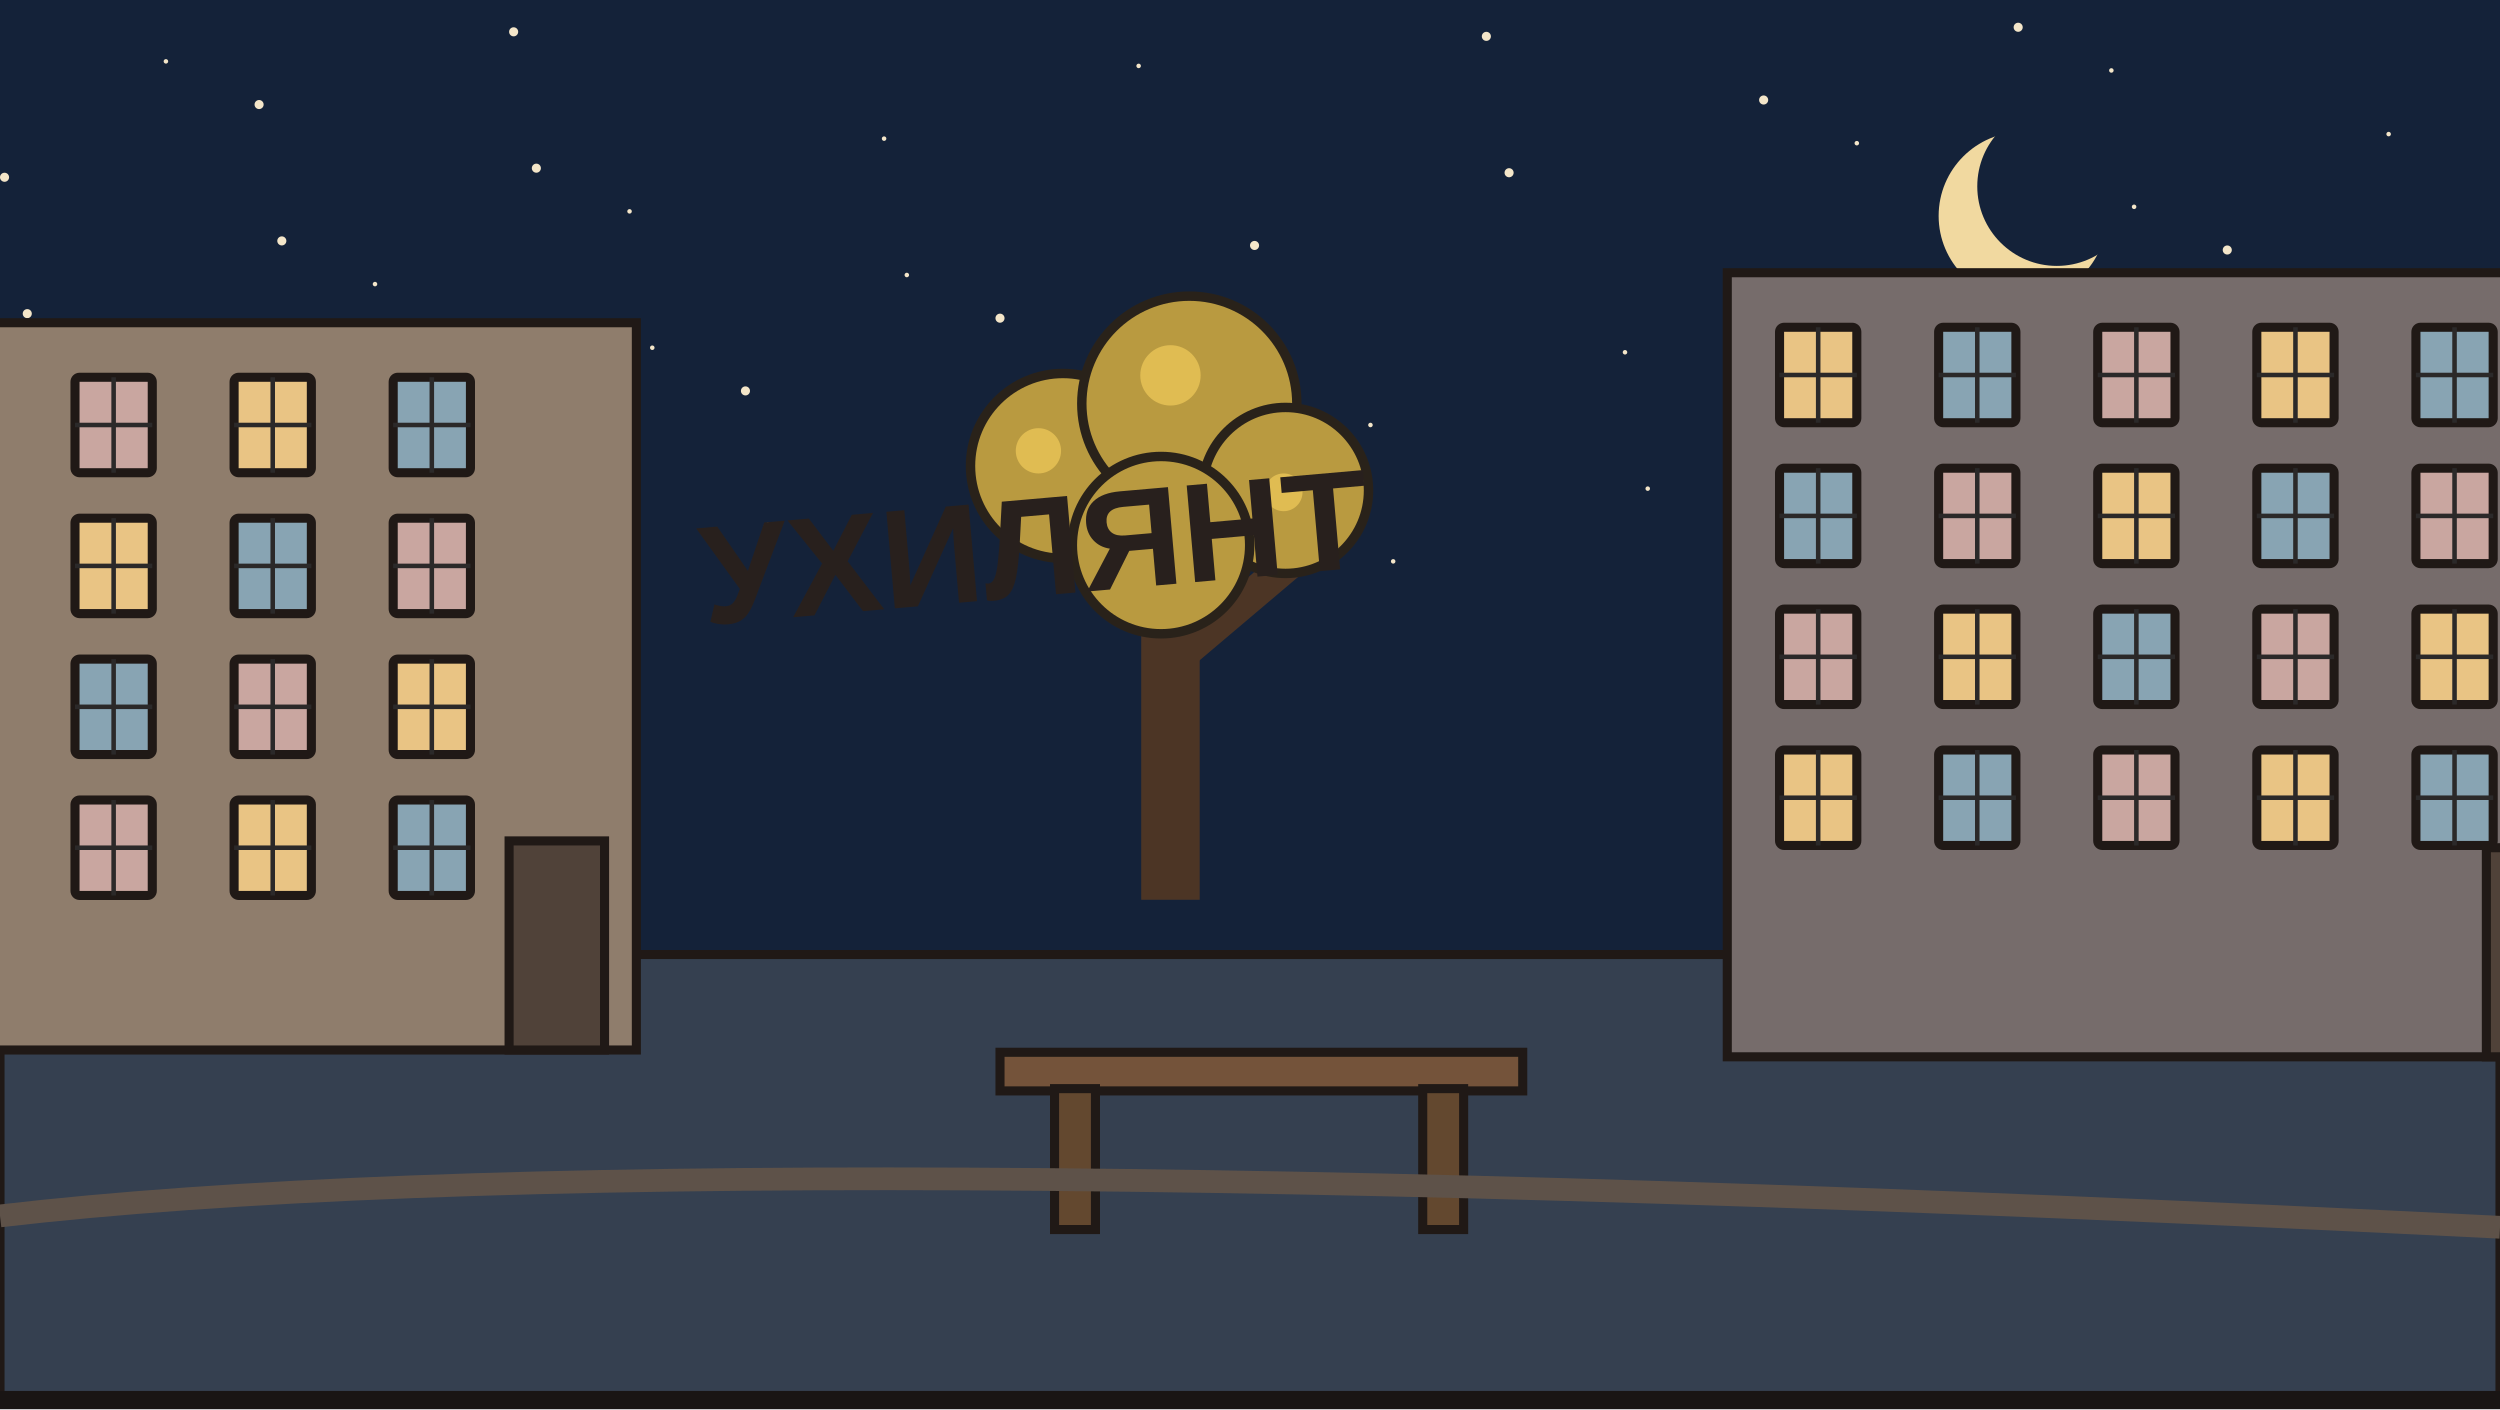
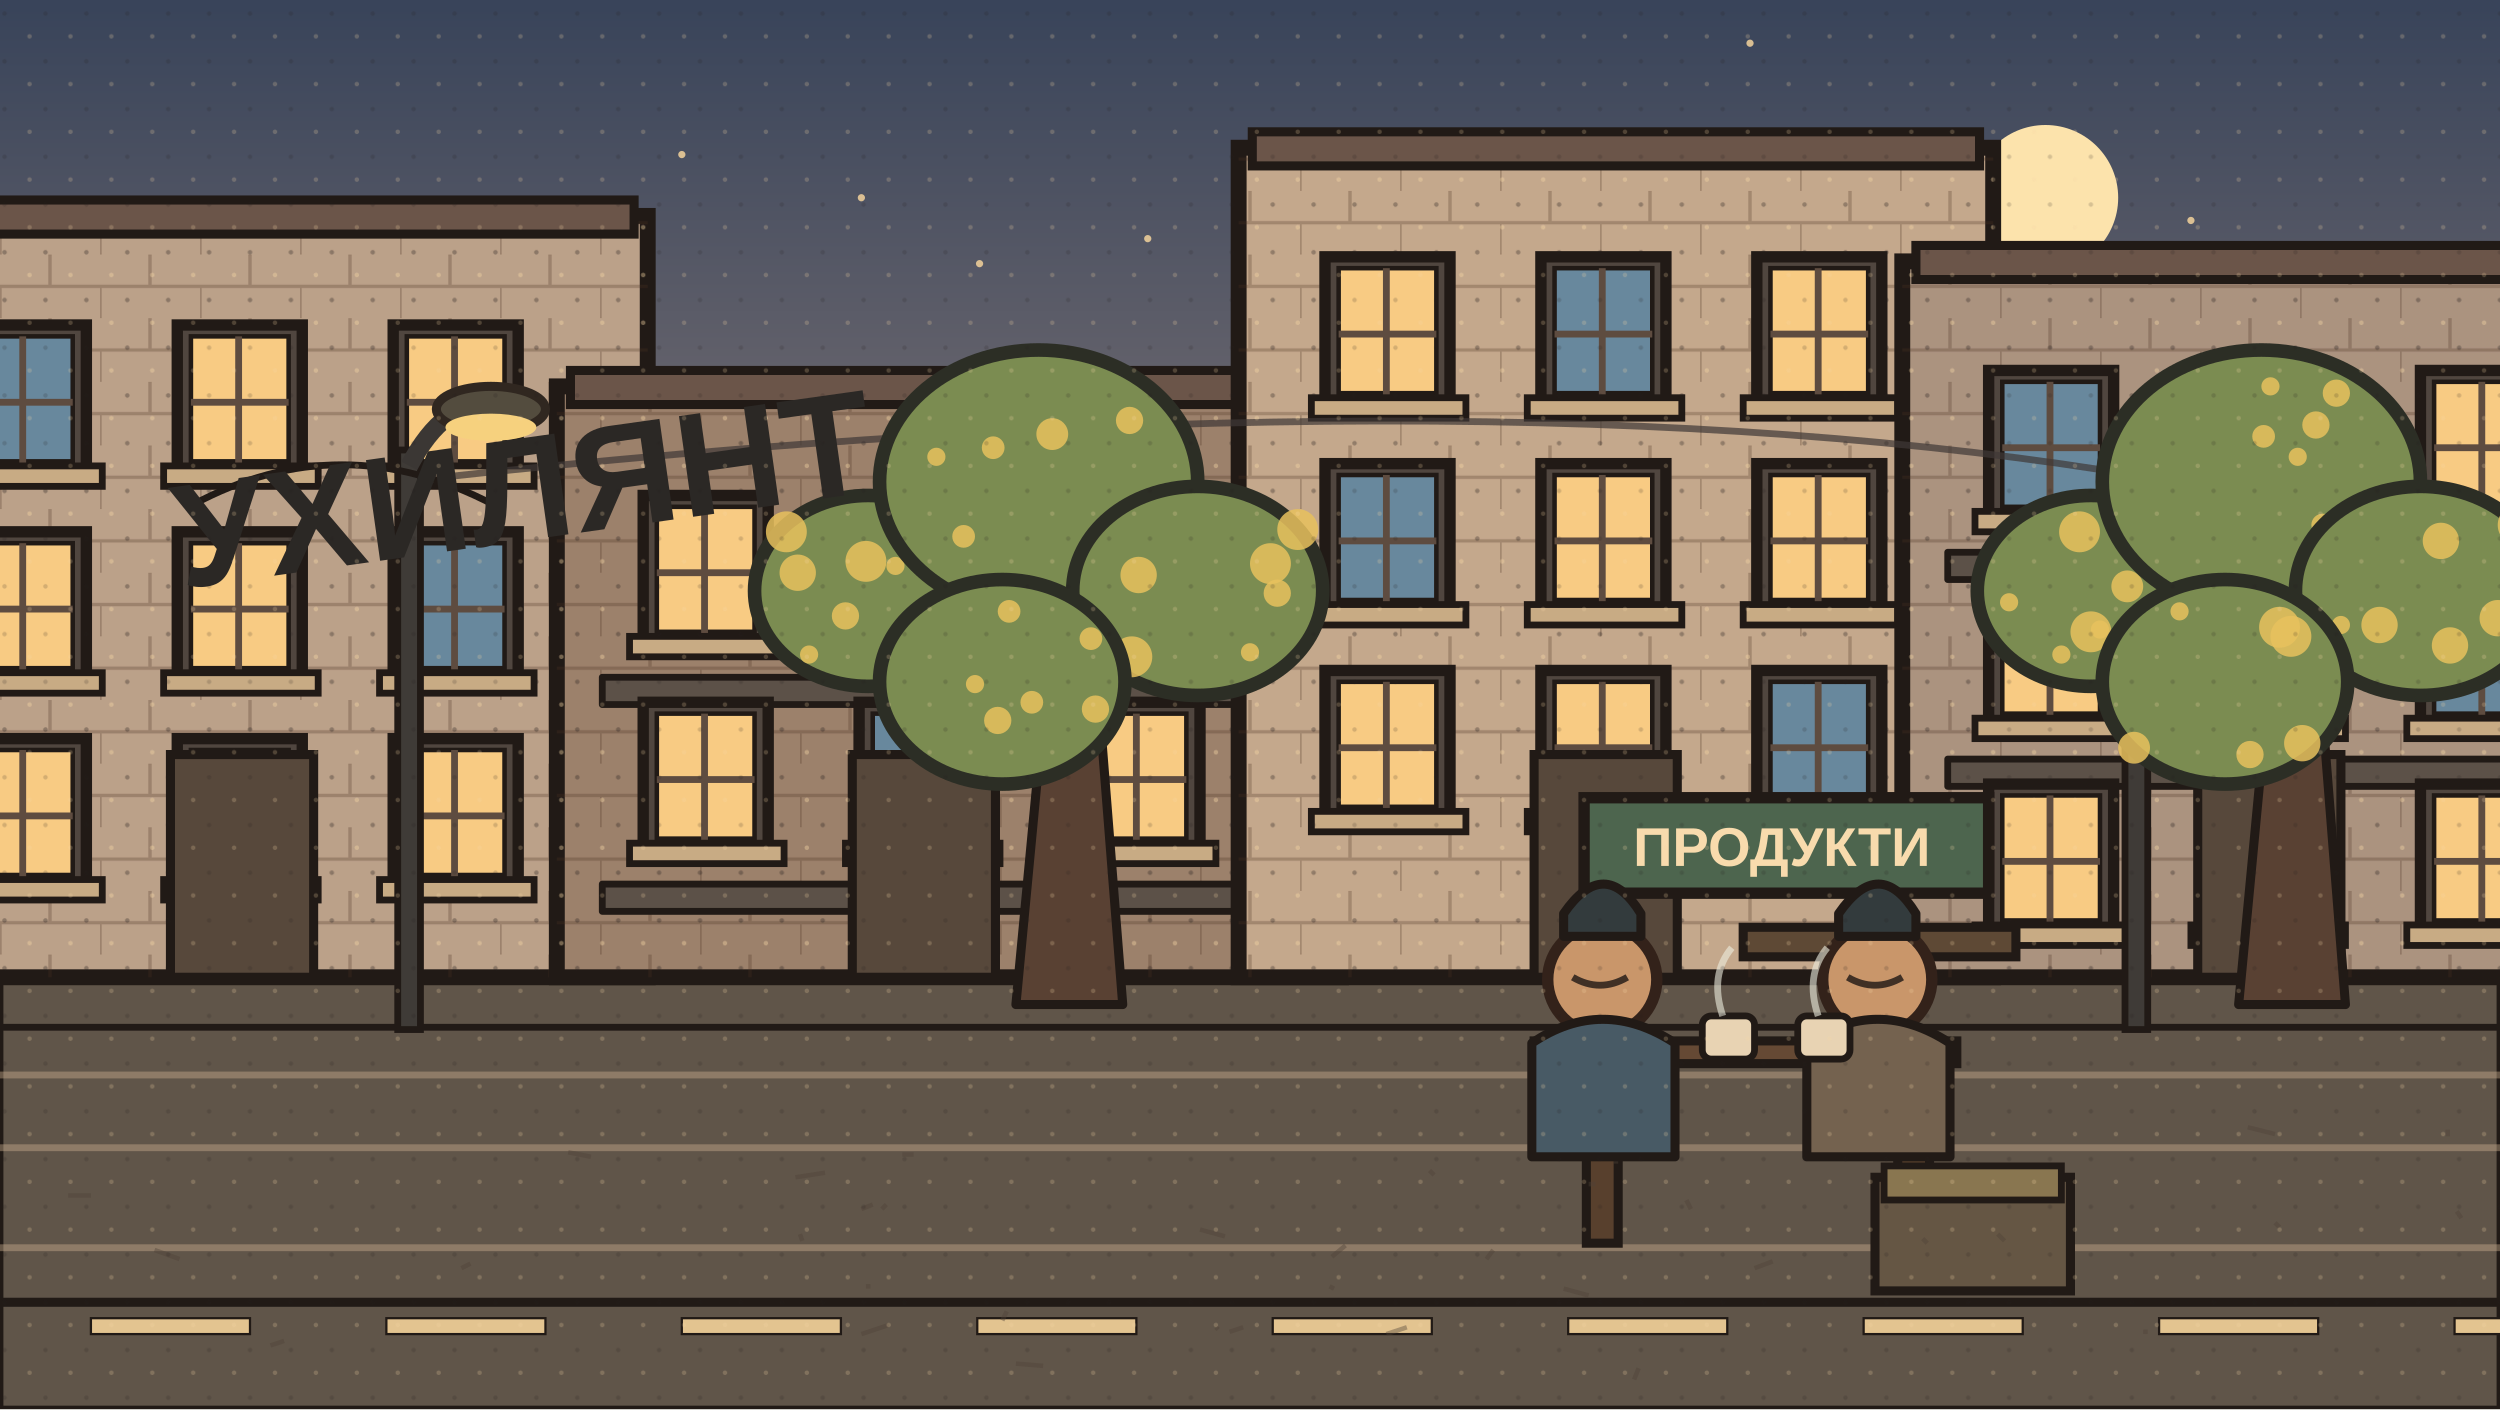
<svg xmlns="http://www.w3.org/2000/svg" viewBox="0 0 1100 620" preserveAspectRatio="xMidYMid slice">
-   <rect width="1100" height="620" fill="#142239" />
-   <circle cx="890" cy="95" r="37" fill="#f1d9a0" />
-   <circle cx="905" cy="82" r="35" fill="#142239" />
-   <circle cx="73" cy="27" r="1" fill="#f4e6c9" />
-   <circle cx="236" cy="74" r="2" fill="#f4e6c9" />
-   <circle cx="399" cy="121" r="1" fill="#f4e6c9" />
-   <circle cx="562" cy="168" r="2" fill="#f4e6c9" />
-   <circle cx="725" cy="215" r="1" fill="#f4e6c9" />
-   <circle cx="888" cy="12" r="2" fill="#f4e6c9" />
-   <circle cx="1051" cy="59" r="1" fill="#f4e6c9" />
-   <circle cx="124" cy="106" r="2" fill="#f4e6c9" />
-   <circle cx="287" cy="153" r="1" fill="#f4e6c9" />
-   <circle cx="450" cy="200" r="2" fill="#f4e6c9" />
-   <circle cx="613" cy="247" r="1" fill="#f4e6c9" />
-   <circle cx="776" cy="44" r="2" fill="#f4e6c9" />
-   <circle cx="939" cy="91" r="1" fill="#f4e6c9" />
-   <circle cx="12" cy="138" r="2" fill="#f4e6c9" />
-   <circle cx="175" cy="185" r="1" fill="#f4e6c9" />
-   <circle cx="338" cy="232" r="2" fill="#f4e6c9" />
-   <circle cx="501" cy="29" r="1" fill="#f4e6c9" />
-   <circle cx="664" cy="76" r="2" fill="#f4e6c9" />
-   <circle cx="827" cy="123" r="1" fill="#f4e6c9" />
-   <circle cx="990" cy="170" r="2" fill="#f4e6c9" />
-   <circle cx="63" cy="217" r="1" fill="#f4e6c9" />
-   <circle cx="226" cy="14" r="2" fill="#f4e6c9" />
-   <circle cx="389" cy="61" r="1" fill="#f4e6c9" />
-   <circle cx="552" cy="108" r="2" fill="#f4e6c9" />
-   <circle cx="715" cy="155" r="1" fill="#f4e6c9" />
-   <circle cx="878" cy="202" r="2" fill="#f4e6c9" />
-   <circle cx="1041" cy="249" r="1" fill="#f4e6c9" />
-   <circle cx="114" cy="46" r="2" fill="#f4e6c9" />
-   <circle cx="277" cy="93" r="1" fill="#f4e6c9" />
-   <circle cx="440" cy="140" r="2" fill="#f4e6c9" />
-   <circle cx="603" cy="187" r="1" fill="#f4e6c9" />
-   <circle cx="766" cy="234" r="2" fill="#f4e6c9" />
-   <circle cx="929" cy="31" r="1" fill="#f4e6c9" />
-   <circle cx="2" cy="78" r="2" fill="#f4e6c9" />
-   <circle cx="165" cy="125" r="1" fill="#f4e6c9" />
-   <circle cx="328" cy="172" r="2" fill="#f4e6c9" />
-   <circle cx="491" cy="219" r="1" fill="#f4e6c9" />
-   <circle cx="654" cy="16" r="2" fill="#f4e6c9" />
-   <circle cx="817" cy="63" r="1" fill="#f4e6c9" />
-   <circle cx="980" cy="110" r="2" fill="#f4e6c9" />
-   <circle cx="53" cy="157" r="1" fill="#f4e6c9" />
-   <circle cx="216" cy="204" r="2" fill="#f4e6c9" />
-   <rect x="0" y="420" width="1100" height="200" fill="#354050" stroke="#201916" stroke-width="4" />
-   <rect x="-60" y="142" width="340" height="320" fill="#8f7d6c" stroke="#201916" stroke-width="4" />
-   <rect x="-37" y="166" width="34" height="42" fill="#88a4b3" stroke="#201916" stroke-width="4" rx="2" />
-   <path d="M-20 166v42 M-37 187h34" stroke="#2b2929" stroke-width="2" />
-   <rect x="33" y="166" width="34" height="42" fill="#c9a6a0" stroke="#201916" stroke-width="4" rx="2" />
-   <path d="M50 166v42 M33 187h34" stroke="#2b2929" stroke-width="2" />
-   <rect x="103" y="166" width="34" height="42" fill="#e9c484" stroke="#201916" stroke-width="4" rx="2" />
-   <path d="M120 166v42 M103 187h34" stroke="#2b2929" stroke-width="2" />
-   <rect x="173" y="166" width="34" height="42" fill="#88a4b3" stroke="#201916" stroke-width="4" rx="2" />
-   <path d="M190 166v42 M173 187h34" stroke="#2b2929" stroke-width="2" />
-   <rect x="-37" y="228" width="34" height="42" fill="#c9a6a0" stroke="#201916" stroke-width="4" rx="2" />
-   <path d="M-20 228v42 M-37 249h34" stroke="#2b2929" stroke-width="2" />
-   <rect x="33" y="228" width="34" height="42" fill="#e9c484" stroke="#201916" stroke-width="4" rx="2" />
-   <path d="M50 228v42 M33 249h34" stroke="#2b2929" stroke-width="2" />
-   <rect x="103" y="228" width="34" height="42" fill="#88a4b3" stroke="#201916" stroke-width="4" rx="2" />
-   <path d="M120 228v42 M103 249h34" stroke="#2b2929" stroke-width="2" />
-   <rect x="173" y="228" width="34" height="42" fill="#c9a6a0" stroke="#201916" stroke-width="4" rx="2" />
-   <path d="M190 228v42 M173 249h34" stroke="#2b2929" stroke-width="2" />
-   <rect x="-37" y="290" width="34" height="42" fill="#e9c484" stroke="#201916" stroke-width="4" rx="2" />
-   <path d="M-20 290v42 M-37 311h34" stroke="#2b2929" stroke-width="2" />
-   <rect x="33" y="290" width="34" height="42" fill="#88a4b3" stroke="#201916" stroke-width="4" rx="2" />
-   <path d="M50 290v42 M33 311h34" stroke="#2b2929" stroke-width="2" />
-   <rect x="103" y="290" width="34" height="42" fill="#c9a6a0" stroke="#201916" stroke-width="4" rx="2" />
-   <path d="M120 290v42 M103 311h34" stroke="#2b2929" stroke-width="2" />
-   <rect x="173" y="290" width="34" height="42" fill="#e9c484" stroke="#201916" stroke-width="4" rx="2" />
-   <path d="M190 290v42 M173 311h34" stroke="#2b2929" stroke-width="2" />
-   <rect x="-37" y="352" width="34" height="42" fill="#88a4b3" stroke="#201916" stroke-width="4" rx="2" />
-   <path d="M-20 352v42 M-37 373h34" stroke="#2b2929" stroke-width="2" />
-   <rect x="33" y="352" width="34" height="42" fill="#c9a6a0" stroke="#201916" stroke-width="4" rx="2" />
-   <path d="M50 352v42 M33 373h34" stroke="#2b2929" stroke-width="2" />
-   <rect x="103" y="352" width="34" height="42" fill="#e9c484" stroke="#201916" stroke-width="4" rx="2" />
-   <path d="M120 352v42 M103 373h34" stroke="#2b2929" stroke-width="2" />
-   <rect x="173" y="352" width="34" height="42" fill="#88a4b3" stroke="#201916" stroke-width="4" rx="2" />
-   <path d="M190 352v42 M173 373h34" stroke="#2b2929" stroke-width="2" />
-   <rect x="224" y="370" width="42" height="92" fill="#504239" stroke="#201916" stroke-width="4" />
-   <rect x="760" y="120" width="390" height="345" fill="#766c6b" stroke="#201916" stroke-width="4" />
-   <rect x="783" y="144" width="34" height="42" fill="#e9c484" stroke="#201916" stroke-width="4" rx="2" />
-   <path d="M800 144v42 M783 165h34" stroke="#2b2929" stroke-width="2" />
-   <rect x="853" y="144" width="34" height="42" fill="#88a4b3" stroke="#201916" stroke-width="4" rx="2" />
-   <path d="M870 144v42 M853 165h34" stroke="#2b2929" stroke-width="2" />
-   <rect x="923" y="144" width="34" height="42" fill="#c9a6a0" stroke="#201916" stroke-width="4" rx="2" />
-   <path d="M940 144v42 M923 165h34" stroke="#2b2929" stroke-width="2" />
-   <rect x="993" y="144" width="34" height="42" fill="#e9c484" stroke="#201916" stroke-width="4" rx="2" />
-   <path d="M1010 144v42 M993 165h34" stroke="#2b2929" stroke-width="2" />
-   <rect x="1063" y="144" width="34" height="42" fill="#88a4b3" stroke="#201916" stroke-width="4" rx="2" />
-   <path d="M1080 144v42 M1063 165h34" stroke="#2b2929" stroke-width="2" />
-   <rect x="783" y="206" width="34" height="42" fill="#88a4b3" stroke="#201916" stroke-width="4" rx="2" />
-   <path d="M800 206v42 M783 227h34" stroke="#2b2929" stroke-width="2" />
-   <rect x="853" y="206" width="34" height="42" fill="#c9a6a0" stroke="#201916" stroke-width="4" rx="2" />
-   <path d="M870 206v42 M853 227h34" stroke="#2b2929" stroke-width="2" />
-   <rect x="923" y="206" width="34" height="42" fill="#e9c484" stroke="#201916" stroke-width="4" rx="2" />
-   <path d="M940 206v42 M923 227h34" stroke="#2b2929" stroke-width="2" />
-   <rect x="993" y="206" width="34" height="42" fill="#88a4b3" stroke="#201916" stroke-width="4" rx="2" />
-   <path d="M1010 206v42 M993 227h34" stroke="#2b2929" stroke-width="2" />
-   <rect x="1063" y="206" width="34" height="42" fill="#c9a6a0" stroke="#201916" stroke-width="4" rx="2" />
-   <path d="M1080 206v42 M1063 227h34" stroke="#2b2929" stroke-width="2" />
-   <rect x="783" y="268" width="34" height="42" fill="#c9a6a0" stroke="#201916" stroke-width="4" rx="2" />
-   <path d="M800 268v42 M783 289h34" stroke="#2b2929" stroke-width="2" />
-   <rect x="853" y="268" width="34" height="42" fill="#e9c484" stroke="#201916" stroke-width="4" rx="2" />
-   <path d="M870 268v42 M853 289h34" stroke="#2b2929" stroke-width="2" />
-   <rect x="923" y="268" width="34" height="42" fill="#88a4b3" stroke="#201916" stroke-width="4" rx="2" />
-   <path d="M940 268v42 M923 289h34" stroke="#2b2929" stroke-width="2" />
-   <rect x="993" y="268" width="34" height="42" fill="#c9a6a0" stroke="#201916" stroke-width="4" rx="2" />
-   <path d="M1010 268v42 M993 289h34" stroke="#2b2929" stroke-width="2" />
-   <rect x="1063" y="268" width="34" height="42" fill="#e9c484" stroke="#201916" stroke-width="4" rx="2" />
-   <path d="M1080 268v42 M1063 289h34" stroke="#2b2929" stroke-width="2" />
-   <rect x="783" y="330" width="34" height="42" fill="#e9c484" stroke="#201916" stroke-width="4" rx="2" />
-   <path d="M800 330v42 M783 351h34" stroke="#2b2929" stroke-width="2" />
-   <rect x="853" y="330" width="34" height="42" fill="#88a4b3" stroke="#201916" stroke-width="4" rx="2" />
-   <path d="M870 330v42 M853 351h34" stroke="#2b2929" stroke-width="2" />
-   <rect x="923" y="330" width="34" height="42" fill="#c9a6a0" stroke="#201916" stroke-width="4" rx="2" />
-   <path d="M940 330v42 M923 351h34" stroke="#2b2929" stroke-width="2" />
-   <rect x="993" y="330" width="34" height="42" fill="#e9c484" stroke="#201916" stroke-width="4" rx="2" />
-   <path d="M1010 330v42 M993 351h34" stroke="#2b2929" stroke-width="2" />
-   <rect x="1063" y="330" width="34" height="42" fill="#88a4b3" stroke="#201916" stroke-width="4" rx="2" />
-   <path d="M1080 330v42 M1063 351h34" stroke="#2b2929" stroke-width="2" />
-   <rect x="1094" y="373" width="42" height="92" fill="#504239" stroke="#201916" stroke-width="4" />
-   <g transform="translate(515 205) scale(0.83)">
-     <path d="M0 0v230" stroke="#4c3525" stroke-width="31" />
-     <path d="M0 80l-60 -40 M0 105l65 -55" stroke="#4c3525" stroke-width="17" />
-     <g fill="#b99a40" stroke="#29221a" stroke-width="5">
-       <circle cx="-57" cy="0" r="49" />
-       <circle cx="10" cy="-33" r="57" />
-       <circle cx="61" cy="13" r="44" />
-       <circle cx="-5" cy="42" r="47" />
-     </g>
-     <g fill="#e0bc52">
-       <circle cx="-70" cy="-8" r="12" />
-       <circle cx="0" cy="-48" r="16" />
-       <circle cx="60" cy="14" r="10" />
-     </g>
-   </g>
-   <rect x="440" y="463" width="230" height="17" fill="#74533a" stroke="#201916" stroke-width="4" />
-   <rect x="464" y="479" width="18" height="62" fill="#63482f" stroke="#201916" stroke-width="4" />
-   <rect x="626" y="479" width="18" height="62" fill="#63482f" stroke="#201916" stroke-width="4" />
-   <path d="M0 535Q300 500 1100 540" stroke="#5e5249" stroke-width="10" fill="none" />
-   <text x="310" y="275" font-family="Arial" font-size="62" font-weight="900" fill="#28201d" transform="rotate(-5 310 275)">УХИЛЯНТ</text>
-   <path d="M0 618H1100" stroke="#191514" stroke-width="12" />
+   <defs>
+     <linearGradient id="sky" x2="0" y2="1">
+       <stop stop-color="#39445a" />
+       <stop offset="1" stop-color="#d3b098" />
+     </linearGradient>
+     <pattern id="brick" width="44" height="28" patternUnits="userSpaceOnUse">
+       <path d="M0 14H44M22 0V14M0 14V28" fill="none" stroke="#4c3022" stroke-width="1.5" stroke-opacity=".27" />
+     </pattern>
+     <pattern id="grain" width="18" height="21" patternUnits="userSpaceOnUse">
+       <circle cx="2" cy="6" r="1" fill="#261e1b" opacity=".17" />
+       <circle cx="13" cy="16" r="1" fill="#f4d6a6" opacity=".22" />
+     </pattern>
+   </defs>
+   <rect x="0" y="0" width="1100" height="620" rx="0" fill="url(#sky)" stroke="#211a16" stroke-width="0" />
+   <circle cx="900" cy="87" r="32" fill="#fce3ac" />
+   <circle cx="754" cy="67" r="1.6" fill="#f3d29b" opacity=".85" />
+   <circle cx="44" cy="171" r="1.6" fill="#f3d29b" opacity=".85" />
+   <circle cx="725" cy="161" r="1.6" fill="#f3d29b" opacity=".85" />
+   <circle cx="375" cy="190" r="1.6" fill="#f3d29b" opacity=".85" />
+   <circle cx="379" cy="87" r="1.6" fill="#f3d29b" opacity=".85" />
+   <circle cx="244" cy="214" r="1.6" fill="#f3d29b" opacity=".85" />
+   <circle cx="759" cy="98" r="1.6" fill="#f3d29b" opacity=".85" />
+   <circle cx="920" cy="209" r="1.6" fill="#f3d29b" opacity=".85" />
+   <circle cx="982" cy="266" r="1.6" fill="#f3d29b" opacity=".85" />
+   <circle cx="505" cy="105" r="1.6" fill="#f3d29b" opacity=".85" />
+   <circle cx="676" cy="140" r="1.6" fill="#f3d29b" opacity=".85" />
+   <circle cx="165" cy="179" r="1.6" fill="#f3d29b" opacity=".85" />
+   <circle cx="278" cy="195" r="1.6" fill="#f3d29b" opacity=".85" />
+   <circle cx="420" cy="212" r="1.6" fill="#f3d29b" opacity=".85" />
+   <circle cx="1073" cy="263" r="1.6" fill="#f3d29b" opacity=".85" />
+   <circle cx="1095" cy="205" r="1.6" fill="#f3d29b" opacity=".85" />
+   <circle cx="631" cy="75" r="1.6" fill="#f3d29b" opacity=".85" />
+   <circle cx="898" cy="195" r="1.6" fill="#f3d29b" opacity=".85" />
+   <circle cx="635" cy="146" r="1.6" fill="#f3d29b" opacity=".85" />
+   <circle cx="300" cy="68" r="1.6" fill="#f3d29b" opacity=".85" />
+   <circle cx="1025" cy="212" r="1.6" fill="#f3d29b" opacity=".85" />
+   <circle cx="770" cy="19" r="1.6" fill="#f3d29b" opacity=".85" />
+   <circle cx="431" cy="116" r="1.6" fill="#f3d29b" opacity=".85" />
+   <circle cx="157" cy="107" r="1.6" fill="#f3d29b" opacity=".85" />
+   <circle cx="695" cy="229" r="1.6" fill="#f3d29b" opacity=".85" />
+   <circle cx="964" cy="97" r="1.6" fill="#f3d29b" opacity=".85" />
+   <path d="M0 426H1100V620H0Z" fill="#605549" stroke="#211a16" stroke-width="3" stroke-linejoin="round" />
+   <rect x="-55" y="95" width="340" height="335" rx="0" fill="#bba189" stroke="#211a16" stroke-width="7" />
+   <rect x="-55" y="95" width="340" height="335" rx="0" fill="url(#brick)" stroke="#211a16" stroke-width="0" />
+   <rect x="-55" y="95" width="340" height="335" rx="0" fill="url(#grain)" stroke="#211a16" stroke-width="0" />
+   <rect x="-49" y="88" width="328" height="15" rx="0" fill="#6b5549" stroke="#211a16" stroke-width="4" />
+   <rect x="-17" y="143" width="55" height="67" rx="0" fill="#50463f" stroke="#211a16" stroke-width="5" />
+   <rect x="-11" y="148" width="43" height="55" rx="0" fill="#68889d" stroke="#211a16" stroke-width="2" />
+   <path d="M10 148v56M-11 177h43" stroke="#5e4c40" stroke-width="3" />
+   <rect x="-23" y="205" width="68" height="9" rx="0" fill="#c8ab84" stroke="#211a16" stroke-width="3" />
+   <rect x="78" y="143" width="55" height="67" rx="0" fill="#50463f" stroke="#211a16" stroke-width="5" />
+   <rect x="84" y="148" width="43" height="55" rx="0" fill="#f8cb83" stroke="#211a16" stroke-width="2" />
+   <path d="M105 148v56M84 177h43" stroke="#5e4c40" stroke-width="3" />
+   <rect x="72" y="205" width="68" height="9" rx="0" fill="#c8ab84" stroke="#211a16" stroke-width="3" />
+   <rect x="173" y="143" width="55" height="67" rx="0" fill="#50463f" stroke="#211a16" stroke-width="5" />
+   <rect x="179" y="148" width="43" height="55" rx="0" fill="#f8cb83" stroke="#211a16" stroke-width="2" />
+   <path d="M200 148v56M179 177h43" stroke="#5e4c40" stroke-width="3" />
+   <rect x="167" y="205" width="68" height="9" rx="0" fill="#c8ab84" stroke="#211a16" stroke-width="3" />
+   <rect x="-17" y="234" width="55" height="67" rx="0" fill="#50463f" stroke="#211a16" stroke-width="5" />
+   <rect x="-11" y="239" width="43" height="55" rx="0" fill="#f8cb83" stroke="#211a16" stroke-width="2" />
+   <path d="M10 239v56M-11 268h43" stroke="#5e4c40" stroke-width="3" />
+   <rect x="-23" y="296" width="68" height="9" rx="0" fill="#c8ab84" stroke="#211a16" stroke-width="3" />
+   <rect x="78" y="234" width="55" height="67" rx="0" fill="#50463f" stroke="#211a16" stroke-width="5" />
+   <rect x="84" y="239" width="43" height="55" rx="0" fill="#f8cb83" stroke="#211a16" stroke-width="2" />
+   <path d="M105 239v56M84 268h43" stroke="#5e4c40" stroke-width="3" />
+   <rect x="72" y="296" width="68" height="9" rx="0" fill="#c8ab84" stroke="#211a16" stroke-width="3" />
+   <rect x="173" y="234" width="55" height="67" rx="0" fill="#50463f" stroke="#211a16" stroke-width="5" />
+   <rect x="179" y="239" width="43" height="55" rx="0" fill="#68889d" stroke="#211a16" stroke-width="2" />
+   <path d="M200 239v56M179 268h43" stroke="#5e4c40" stroke-width="3" />
+   <rect x="167" y="296" width="68" height="9" rx="0" fill="#c8ab84" stroke="#211a16" stroke-width="3" />
+   <rect x="-17" y="325" width="55" height="67" rx="0" fill="#50463f" stroke="#211a16" stroke-width="5" />
+   <rect x="-11" y="330" width="43" height="55" rx="0" fill="#f8cb83" stroke="#211a16" stroke-width="2" />
+   <path d="M10 330v56M-11 359h43" stroke="#5e4c40" stroke-width="3" />
+   <rect x="-23" y="387" width="68" height="9" rx="0" fill="#c8ab84" stroke="#211a16" stroke-width="3" />
+   <rect x="78" y="325" width="55" height="67" rx="0" fill="#50463f" stroke="#211a16" stroke-width="5" />
+   <rect x="84" y="330" width="43" height="55" rx="0" fill="#68889d" stroke="#211a16" stroke-width="2" />
+   <path d="M105 330v56M84 359h43" stroke="#5e4c40" stroke-width="3" />
+   <rect x="72" y="387" width="68" height="9" rx="0" fill="#c8ab84" stroke="#211a16" stroke-width="3" />
+   <rect x="173" y="325" width="55" height="67" rx="0" fill="#50463f" stroke="#211a16" stroke-width="5" />
+   <rect x="179" y="330" width="43" height="55" rx="0" fill="#f8cb83" stroke="#211a16" stroke-width="2" />
+   <path d="M200 330v56M179 359h43" stroke="#5e4c40" stroke-width="3" />
+   <rect x="167" y="387" width="68" height="9" rx="0" fill="#c8ab84" stroke="#211a16" stroke-width="3" />
+   <rect x="75" y="332" width="63" height="98" rx="0" fill="#57483b" stroke="#211a16" stroke-width="4" />
+   <rect x="245" y="170" width="345" height="260" rx="0" fill="#9c816b" stroke="#211a16" stroke-width="7" />
+   <rect x="245" y="170" width="345" height="260" rx="0" fill="url(#brick)" stroke="#211a16" stroke-width="0" />
+   <rect x="245" y="170" width="345" height="260" rx="0" fill="url(#grain)" stroke="#211a16" stroke-width="0" />
+   <rect x="251" y="163" width="333" height="15" rx="0" fill="#6b5549" stroke="#211a16" stroke-width="4" />
+   <rect x="283" y="218" width="55" height="67" rx="0" fill="#50463f" stroke="#211a16" stroke-width="5" />
+   <rect x="289" y="223" width="43" height="55" rx="0" fill="#f8cb83" stroke="#211a16" stroke-width="2" />
+   <path d="M310 223v56M289 252h43" stroke="#5e4c40" stroke-width="3" />
+   <rect x="277" y="280" width="68" height="9" rx="0" fill="#c8ab84" stroke="#211a16" stroke-width="3" />
+   <rect x="378" y="218" width="55" height="67" rx="0" fill="#50463f" stroke="#211a16" stroke-width="5" />
+   <rect x="384" y="223" width="43" height="55" rx="0" fill="#f8cb83" stroke="#211a16" stroke-width="2" />
+   <path d="M405 223v56M384 252h43" stroke="#5e4c40" stroke-width="3" />
+   <rect x="372" y="280" width="68" height="9" rx="0" fill="#c8ab84" stroke="#211a16" stroke-width="3" />
+   <rect x="473" y="218" width="55" height="67" rx="0" fill="#50463f" stroke="#211a16" stroke-width="5" />
+   <rect x="479" y="223" width="43" height="55" rx="0" fill="#68889d" stroke="#211a16" stroke-width="2" />
+   <path d="M500 223v56M479 252h43" stroke="#5e4c40" stroke-width="3" />
+   <rect x="467" y="280" width="68" height="9" rx="0" fill="#c8ab84" stroke="#211a16" stroke-width="3" />
+   <path d="M265 298h310v12H265Z" fill="#5c5148" stroke="#211a16" stroke-width="3" stroke-linejoin="round" />
+   <rect x="283" y="309" width="55" height="67" rx="0" fill="#50463f" stroke="#211a16" stroke-width="5" />
+   <rect x="289" y="314" width="43" height="55" rx="0" fill="#f8cb83" stroke="#211a16" stroke-width="2" />
+   <path d="M310 314v56M289 343h43" stroke="#5e4c40" stroke-width="3" />
+   <rect x="277" y="371" width="68" height="9" rx="0" fill="#c8ab84" stroke="#211a16" stroke-width="3" />
+   <rect x="378" y="309" width="55" height="67" rx="0" fill="#50463f" stroke="#211a16" stroke-width="5" />
+   <rect x="384" y="314" width="43" height="55" rx="0" fill="#68889d" stroke="#211a16" stroke-width="2" />
+   <path d="M405 314v56M384 343h43" stroke="#5e4c40" stroke-width="3" />
+   <rect x="372" y="371" width="68" height="9" rx="0" fill="#c8ab84" stroke="#211a16" stroke-width="3" />
+   <rect x="473" y="309" width="55" height="67" rx="0" fill="#50463f" stroke="#211a16" stroke-width="5" />
+   <rect x="479" y="314" width="43" height="55" rx="0" fill="#f8cb83" stroke="#211a16" stroke-width="2" />
+   <path d="M500 314v56M479 343h43" stroke="#5e4c40" stroke-width="3" />
+   <rect x="467" y="371" width="68" height="9" rx="0" fill="#c8ab84" stroke="#211a16" stroke-width="3" />
+   <path d="M265 389h310v12H265Z" fill="#5c5148" stroke="#211a16" stroke-width="3" stroke-linejoin="round" />
+   <rect x="375" y="332" width="63" height="98" rx="0" fill="#57483b" stroke="#211a16" stroke-width="4" />
+   <rect x="545" y="65" width="332" height="365" rx="0" fill="#c4a88c" stroke="#211a16" stroke-width="7" />
+   <rect x="545" y="65" width="332" height="365" rx="0" fill="url(#brick)" stroke="#211a16" stroke-width="0" />
+   <rect x="545" y="65" width="332" height="365" rx="0" fill="url(#grain)" stroke="#211a16" stroke-width="0" />
+   <rect x="551" y="58" width="320" height="15" rx="0" fill="#6b5549" stroke="#211a16" stroke-width="4" />
+   <rect x="583" y="113" width="55" height="67" rx="0" fill="#50463f" stroke="#211a16" stroke-width="5" />
+   <rect x="589" y="118" width="43" height="55" rx="0" fill="#f8cb83" stroke="#211a16" stroke-width="2" />
+   <path d="M610 118v56M589 147h43" stroke="#5e4c40" stroke-width="3" />
+   <rect x="577" y="175" width="68" height="9" rx="0" fill="#c8ab84" stroke="#211a16" stroke-width="3" />
+   <rect x="678" y="113" width="55" height="67" rx="0" fill="#50463f" stroke="#211a16" stroke-width="5" />
+   <rect x="684" y="118" width="43" height="55" rx="0" fill="#68889d" stroke="#211a16" stroke-width="2" />
+   <path d="M705 118v56M684 147h43" stroke="#5e4c40" stroke-width="3" />
+   <rect x="672" y="175" width="68" height="9" rx="0" fill="#c8ab84" stroke="#211a16" stroke-width="3" />
+   <rect x="773" y="113" width="55" height="67" rx="0" fill="#50463f" stroke="#211a16" stroke-width="5" />
+   <rect x="779" y="118" width="43" height="55" rx="0" fill="#f8cb83" stroke="#211a16" stroke-width="2" />
+   <path d="M800 118v56M779 147h43" stroke="#5e4c40" stroke-width="3" />
+   <rect x="767" y="175" width="68" height="9" rx="0" fill="#c8ab84" stroke="#211a16" stroke-width="3" />
+   <rect x="583" y="204" width="55" height="67" rx="0" fill="#50463f" stroke="#211a16" stroke-width="5" />
+   <rect x="589" y="209" width="43" height="55" rx="0" fill="#68889d" stroke="#211a16" stroke-width="2" />
+   <path d="M610 209v56M589 238h43" stroke="#5e4c40" stroke-width="3" />
+   <rect x="577" y="266" width="68" height="9" rx="0" fill="#c8ab84" stroke="#211a16" stroke-width="3" />
+   <rect x="678" y="204" width="55" height="67" rx="0" fill="#50463f" stroke="#211a16" stroke-width="5" />
+   <rect x="684" y="209" width="43" height="55" rx="0" fill="#f8cb83" stroke="#211a16" stroke-width="2" />
+   <path d="M705 209v56M684 238h43" stroke="#5e4c40" stroke-width="3" />
+   <rect x="672" y="266" width="68" height="9" rx="0" fill="#c8ab84" stroke="#211a16" stroke-width="3" />
+   <rect x="773" y="204" width="55" height="67" rx="0" fill="#50463f" stroke="#211a16" stroke-width="5" />
+   <rect x="779" y="209" width="43" height="55" rx="0" fill="#f8cb83" stroke="#211a16" stroke-width="2" />
+   <path d="M800 209v56M779 238h43" stroke="#5e4c40" stroke-width="3" />
+   <rect x="767" y="266" width="68" height="9" rx="0" fill="#c8ab84" stroke="#211a16" stroke-width="3" />
+   <rect x="583" y="295" width="55" height="67" rx="0" fill="#50463f" stroke="#211a16" stroke-width="5" />
+   <rect x="589" y="300" width="43" height="55" rx="0" fill="#f8cb83" stroke="#211a16" stroke-width="2" />
+   <path d="M610 300v56M589 329h43" stroke="#5e4c40" stroke-width="3" />
+   <rect x="577" y="357" width="68" height="9" rx="0" fill="#c8ab84" stroke="#211a16" stroke-width="3" />
+   <rect x="678" y="295" width="55" height="67" rx="0" fill="#50463f" stroke="#211a16" stroke-width="5" />
+   <rect x="684" y="300" width="43" height="55" rx="0" fill="#f8cb83" stroke="#211a16" stroke-width="2" />
+   <path d="M705 300v56M684 329h43" stroke="#5e4c40" stroke-width="3" />
+   <rect x="672" y="357" width="68" height="9" rx="0" fill="#c8ab84" stroke="#211a16" stroke-width="3" />
+   <rect x="773" y="295" width="55" height="67" rx="0" fill="#50463f" stroke="#211a16" stroke-width="5" />
+   <rect x="779" y="300" width="43" height="55" rx="0" fill="#68889d" stroke="#211a16" stroke-width="2" />
+   <path d="M800 300v56M779 329h43" stroke="#5e4c40" stroke-width="3" />
+   <rect x="767" y="357" width="68" height="9" rx="0" fill="#c8ab84" stroke="#211a16" stroke-width="3" />
+   <rect x="675" y="332" width="63" height="98" rx="0" fill="#57483b" stroke="#211a16" stroke-width="4" />
+   <rect x="837" y="115" width="330" height="315" rx="0" fill="#ab937f" stroke="#211a16" stroke-width="7" />
+   <rect x="837" y="115" width="330" height="315" rx="0" fill="url(#brick)" stroke="#211a16" stroke-width="0" />
+   <rect x="837" y="115" width="330" height="315" rx="0" fill="url(#grain)" stroke="#211a16" stroke-width="0" />
+   <rect x="843" y="108" width="318" height="15" rx="0" fill="#6b5549" stroke="#211a16" stroke-width="4" />
+   <rect x="875" y="163" width="55" height="67" rx="0" fill="#50463f" stroke="#211a16" stroke-width="5" />
+   <rect x="881" y="168" width="43" height="55" rx="0" fill="#68889d" stroke="#211a16" stroke-width="2" />
+   <path d="M902 168v56M881 197h43" stroke="#5e4c40" stroke-width="3" />
+   <rect x="869" y="225" width="68" height="9" rx="0" fill="#c8ab84" stroke="#211a16" stroke-width="3" />
+   <rect x="970" y="163" width="55" height="67" rx="0" fill="#50463f" stroke="#211a16" stroke-width="5" />
+   <rect x="976" y="168" width="43" height="55" rx="0" fill="#f8cb83" stroke="#211a16" stroke-width="2" />
+   <path d="M997 168v56M976 197h43" stroke="#5e4c40" stroke-width="3" />
+   <rect x="964" y="225" width="68" height="9" rx="0" fill="#c8ab84" stroke="#211a16" stroke-width="3" />
+   <rect x="1065" y="163" width="55" height="67" rx="0" fill="#50463f" stroke="#211a16" stroke-width="5" />
+   <rect x="1071" y="168" width="43" height="55" rx="0" fill="#f8cb83" stroke="#211a16" stroke-width="2" />
+   <path d="M1092 168v56M1071 197h43" stroke="#5e4c40" stroke-width="3" />
+   <rect x="1059" y="225" width="68" height="9" rx="0" fill="#c8ab84" stroke="#211a16" stroke-width="3" />
+   <path d="M857 243h295v12H857Z" fill="#5c5148" stroke="#211a16" stroke-width="3" stroke-linejoin="round" />
+   <rect x="875" y="254" width="55" height="67" rx="0" fill="#50463f" stroke="#211a16" stroke-width="5" />
+   <rect x="881" y="259" width="43" height="55" rx="0" fill="#f8cb83" stroke="#211a16" stroke-width="2" />
+   <path d="M902 259v56M881 288h43" stroke="#5e4c40" stroke-width="3" />
+   <rect x="869" y="316" width="68" height="9" rx="0" fill="#c8ab84" stroke="#211a16" stroke-width="3" />
+   <rect x="970" y="254" width="55" height="67" rx="0" fill="#50463f" stroke="#211a16" stroke-width="5" />
+   <rect x="976" y="259" width="43" height="55" rx="0" fill="#f8cb83" stroke="#211a16" stroke-width="2" />
+   <path d="M997 259v56M976 288h43" stroke="#5e4c40" stroke-width="3" />
+   <rect x="964" y="316" width="68" height="9" rx="0" fill="#c8ab84" stroke="#211a16" stroke-width="3" />
+   <rect x="1065" y="254" width="55" height="67" rx="0" fill="#50463f" stroke="#211a16" stroke-width="5" />
+   <rect x="1071" y="259" width="43" height="55" rx="0" fill="#68889d" stroke="#211a16" stroke-width="2" />
+   <path d="M1092 259v56M1071 288h43" stroke="#5e4c40" stroke-width="3" />
+   <rect x="1059" y="316" width="68" height="9" rx="0" fill="#c8ab84" stroke="#211a16" stroke-width="3" />
+   <path d="M857 334h295v12H857Z" fill="#5c5148" stroke="#211a16" stroke-width="3" stroke-linejoin="round" />
+   <rect x="875" y="345" width="55" height="67" rx="0" fill="#50463f" stroke="#211a16" stroke-width="5" />
+   <rect x="881" y="350" width="43" height="55" rx="0" fill="#f8cb83" stroke="#211a16" stroke-width="2" />
+   <path d="M902 350v56M881 379h43" stroke="#5e4c40" stroke-width="3" />
+   <rect x="869" y="407" width="68" height="9" rx="0" fill="#c8ab84" stroke="#211a16" stroke-width="3" />
+   <rect x="970" y="345" width="55" height="67" rx="0" fill="#50463f" stroke="#211a16" stroke-width="5" />
+   <rect x="976" y="350" width="43" height="55" rx="0" fill="#68889d" stroke="#211a16" stroke-width="2" />
+   <path d="M997 350v56M976 379h43" stroke="#5e4c40" stroke-width="3" />
+   <rect x="964" y="407" width="68" height="9" rx="0" fill="#c8ab84" stroke="#211a16" stroke-width="3" />
+   <rect x="1065" y="345" width="55" height="67" rx="0" fill="#50463f" stroke="#211a16" stroke-width="5" />
+   <rect x="1071" y="350" width="43" height="55" rx="0" fill="#f8cb83" stroke="#211a16" stroke-width="2" />
+   <path d="M1092 350v56M1071 379h43" stroke="#5e4c40" stroke-width="3" />
+   <rect x="1059" y="407" width="68" height="9" rx="0" fill="#c8ab84" stroke="#211a16" stroke-width="3" />
+   <rect x="967" y="332" width="63" height="98" rx="0" fill="#57483b" stroke="#211a16" stroke-width="4" />
+   <path d="M0 452H1100V620H0Z" fill="#605549" stroke="#211a16" stroke-width="3" stroke-linejoin="round" />
+   <path d="M0 473H1100" stroke="#d3b493" stroke-width="3" stroke-opacity=".4" />
+   <path d="M0 505H1100" stroke="#d3b493" stroke-width="3" stroke-opacity=".4" />
+   <path d="M0 549H1100" stroke="#d3b493" stroke-width="3" stroke-opacity=".4" />
+   <path d="M0 573H1100" fill="none" stroke="#211a16" stroke-width="4" stroke-linejoin="round" />
+   <rect x="40" y="580" width="70" height="7" rx="0" fill="#e3c490" stroke="#211a16" stroke-width="1" />
+   <rect x="170" y="580" width="70" height="7" rx="0" fill="#e3c490" stroke="#211a16" stroke-width="1" />
+   <rect x="300" y="580" width="70" height="7" rx="0" fill="#e3c490" stroke="#211a16" stroke-width="1" />
+   <rect x="430" y="580" width="70" height="7" rx="0" fill="#e3c490" stroke="#211a16" stroke-width="1" />
+   <rect x="560" y="580" width="70" height="7" rx="0" fill="#e3c490" stroke="#211a16" stroke-width="1" />
+   <rect x="690" y="580" width="70" height="7" rx="0" fill="#e3c490" stroke="#211a16" stroke-width="1" />
+   <rect x="820" y="580" width="70" height="7" rx="0" fill="#e3c490" stroke="#211a16" stroke-width="1" />
+   <rect x="950" y="580" width="70" height="7" rx="0" fill="#e3c490" stroke="#211a16" stroke-width="1" />
+   <rect x="1080" y="580" width="70" height="7" rx="0" fill="#e3c490" stroke="#211a16" stroke-width="1" />
+   <rect x="697" y="351" width="178" height="42" rx="0" fill="#4d654e" stroke="#211a16" stroke-width="5" />
+   <text x="784" y="381" font-size="24" font-family="Arial" font-weight="900" text-anchor="middle" fill="#f8dbad">ПРОДУКТИ</text>
+   <rect x="767" y="408" width="120" height="13" rx="0" fill="#5e4935" stroke="#211a16" stroke-width="4" />
+   <rect x="175" y="198" width="10" height="255" rx="0" fill="#3f3b37" stroke="#211a16" stroke-width="3" />
+   <path d="M180 205q16-30 35-25" stroke="#3b3734" stroke-width="8" fill="none" />
+   <ellipse cx="216" cy="180" rx="24" ry="10" fill="#534c3e" stroke="#302720" stroke-width="4" />
+   <ellipse cx="216" cy="188" rx="20" ry="6" fill="#f6d17e" />
+   <rect x="935" y="198" width="10" height="255" rx="0" fill="#3f3b37" stroke="#211a16" stroke-width="3" />
+   <path d="M940 205q16-30 35-25" stroke="#3b3734" stroke-width="8" fill="none" />
+   <ellipse cx="976" cy="180" rx="24" ry="10" fill="#534c3e" stroke="#302720" stroke-width="4" />
+   <ellipse cx="976" cy="188" rx="20" ry="6" fill="#f6d17e" />
+   <path d="M185 211Q650 160 945 210" fill="none" stroke="#3f3836" stroke-width="3" opacity=".7" />
+   <path d="M447 442l18-190 14 0 15 190Z" fill="#594133" stroke="#211a16" stroke-width="4" stroke-linejoin="round" />
+   <ellipse cx="382" cy="260" rx="50" ry="42" fill="#7b8c51" stroke="#2c2e25" stroke-width="6" />
+   <circle cx="346" cy="234" r="9" fill="#e7c15d" opacity=".85" />
+   <circle cx="351" cy="252" r="8" fill="#e7c15d" opacity=".85" />
+   <circle cx="381" cy="247" r="9" fill="#e7c15d" opacity=".85" />
+   <circle cx="372" cy="271" r="6" fill="#e7c15d" opacity=".85" />
+   <circle cx="394" cy="249" r="4" fill="#e7c15d" opacity=".85" />
+   <circle cx="356" cy="288" r="4" fill="#e7c15d" opacity=".85" />
+   <ellipse cx="457" cy="212" rx="70" ry="58" fill="#7b8c51" stroke="#2c2e25" stroke-width="6" />
+   <circle cx="463" cy="191" r="7" fill="#e7c15d" opacity=".85" />
+   <circle cx="511" cy="249" r="6" fill="#e7c15d" opacity=".85" />
+   <circle cx="412" cy="201" r="4" fill="#e7c15d" opacity=".85" />
+   <circle cx="437" cy="197" r="5" fill="#e7c15d" opacity=".85" />
+   <circle cx="497" cy="185" r="6" fill="#e7c15d" opacity=".85" />
+   <circle cx="424" cy="236" r="5" fill="#e7c15d" opacity=".85" />
+   <ellipse cx="527" cy="260" rx="55" ry="46" fill="#7b8c51" stroke="#2c2e25" stroke-width="6" />
+   <circle cx="562" cy="261" r="6" fill="#e7c15d" opacity=".85" />
+   <circle cx="498" cy="289" r="9" fill="#e7c15d" opacity=".85" />
+   <circle cx="550" cy="287" r="4" fill="#e7c15d" opacity=".85" />
+   <circle cx="559" cy="248" r="9" fill="#e7c15d" opacity=".85" />
+   <circle cx="501" cy="253" r="8" fill="#e7c15d" opacity=".85" />
+   <circle cx="571" cy="233" r="9" fill="#e7c15d" opacity=".85" />
+   <ellipse cx="441" cy="300" rx="54" ry="45" fill="#7b8c51" stroke="#2c2e25" stroke-width="6" />
+   <circle cx="454" cy="309" r="5" fill="#e7c15d" opacity=".85" />
+   <circle cx="482" cy="312" r="6" fill="#e7c15d" opacity=".85" />
+   <circle cx="444" cy="269" r="5" fill="#e7c15d" opacity=".85" />
+   <circle cx="439" cy="317" r="6" fill="#e7c15d" opacity=".85" />
+   <circle cx="480" cy="281" r="5" fill="#e7c15d" opacity=".85" />
+   <circle cx="429" cy="301" r="4" fill="#e7c15d" opacity=".85" />
+   <path d="M985 442l18-190 14 0 15 190Z" fill="#594133" stroke="#211a16" stroke-width="4" stroke-linejoin="round" />
+   <ellipse cx="920" cy="260" rx="50" ry="42" fill="#7b8c51" stroke="#2c2e25" stroke-width="6" />
+   <circle cx="915" cy="234" r="9" fill="#e7c15d" opacity=".85" />
+   <circle cx="907" cy="288" r="4" fill="#e7c15d" opacity=".85" />
+   <circle cx="884" cy="265" r="4" fill="#e7c15d" opacity=".85" />
+   <circle cx="924" cy="277" r="4" fill="#e7c15d" opacity=".85" />
+   <circle cx="920" cy="278" r="9" fill="#e7c15d" opacity=".85" />
+   <circle cx="936" cy="258" r="7" fill="#e7c15d" opacity=".85" />
+   <ellipse cx="995" cy="212" rx="70" ry="58" fill="#7b8c51" stroke="#2c2e25" stroke-width="6" />
+   <circle cx="1022" cy="231" r="5" fill="#e7c15d" opacity=".85" />
+   <circle cx="999" cy="170" r="4" fill="#e7c15d" opacity=".85" />
+   <circle cx="1019" cy="187" r="6" fill="#e7c15d" opacity=".85" />
+   <circle cx="996" cy="192" r="5" fill="#e7c15d" opacity=".85" />
+   <circle cx="1011" cy="201" r="4" fill="#e7c15d" opacity=".85" />
+   <circle cx="1028" cy="173" r="6" fill="#e7c15d" opacity=".85" />
+   <ellipse cx="1065" cy="260" rx="55" ry="46" fill="#7b8c51" stroke="#2c2e25" stroke-width="6" />
+   <circle cx="1047" cy="275" r="8" fill="#e7c15d" opacity=".85" />
+   <circle cx="1108" cy="231" r="9" fill="#e7c15d" opacity=".85" />
+   <circle cx="1074" cy="238" r="8" fill="#e7c15d" opacity=".85" />
+   <circle cx="1078" cy="284" r="8" fill="#e7c15d" opacity=".85" />
+   <circle cx="1030" cy="275" r="4" fill="#e7c15d" opacity=".85" />
+   <circle cx="1099" cy="272" r="8" fill="#e7c15d" opacity=".85" />
+   <ellipse cx="979" cy="300" rx="54" ry="45" fill="#7b8c51" stroke="#2c2e25" stroke-width="6" />
+   <circle cx="1013" cy="327" r="8" fill="#e7c15d" opacity=".85" />
+   <circle cx="1008" cy="280" r="9" fill="#e7c15d" opacity=".85" />
+   <circle cx="959" cy="269" r="4" fill="#e7c15d" opacity=".85" />
+   <circle cx="1003" cy="276" r="9" fill="#e7c15d" opacity=".85" />
+   <circle cx="939" cy="329" r="7" fill="#e7c15d" opacity=".85" />
+   <circle cx="990" cy="332" r="6" fill="#e7c15d" opacity=".85" />
+   <rect x="675" y="458" width="186" height="10" rx="0" fill="#654934" stroke="#211a16" stroke-width="4" />
+   <rect x="698" y="467" width="14" height="80" rx="0" fill="#58402d" stroke="#211a16" stroke-width="4" />
+   <rect x="835" y="467" width="14" height="80" rx="0" fill="#58402d" stroke="#211a16" stroke-width="4" />
+   <circle cx="705" cy="431" r="24" fill="#c9966a" stroke="#33221a" stroke-width="5" />
+   <path d="M674 459q31-21 63 0v50h-63Z" fill="#485a65" stroke="#211a16" stroke-width="4" stroke-linejoin="round" />
+   <path d="M688 402q18-26 34 0v10h-34Z" fill="#333b3d" stroke="#211a16" stroke-width="4" stroke-linejoin="round" />
+   <path d="M692 430q12 7 24 0" stroke="#403025" stroke-width="3" fill="none" />
+   <circle cx="826" cy="431" r="24" fill="#c9966a" stroke="#33221a" stroke-width="5" />
+   <path d="M795 459q31-21 63 0v50h-63Z" fill="#74624f" stroke="#211a16" stroke-width="4" stroke-linejoin="round" />
+   <path d="M809 402q18-26 34 0v10h-34Z" fill="#333b3d" stroke="#211a16" stroke-width="4" stroke-linejoin="round" />
+   <path d="M813 430q12 7 24 0" stroke="#403025" stroke-width="3" fill="none" />
+   <rect x="749" y="447" width="23" height="19" rx="4" fill="#e8d3b3" stroke="#211a16" stroke-width="3" />
+   <path d="M758 447q-6-18 4-30" stroke="#eeeedf" stroke-width="3" opacity=".6" fill="none" />
+   <rect x="791" y="447" width="23" height="19" rx="4" fill="#e8d3b3" stroke="#211a16" stroke-width="3" />
+   <path d="M800 447q-6-18 4-30" stroke="#eeeedf" stroke-width="3" opacity=".6" fill="none" />
+   <rect x="825" y="518" width="86" height="50" rx="0" fill="#655644" stroke="#211a16" stroke-width="4" />
+   <rect x="829" y="513" width="78" height="15" rx="0" fill="#897650" stroke="#211a16" stroke-width="3" />
+   <path d="M585 566l2 1" stroke="#4e4136" stroke-width="2" opacity=".4" />
+   <path d="M203 558l4 -2" stroke="#4e4136" stroke-width="2" opacity=".4" />
+   <path d="M547 584l-6 2" stroke="#4e4136" stroke-width="2" opacity=".4" />
+   <path d="M744 532l-2 -4" stroke="#4e4136" stroke-width="2" opacity=".4" />
+   <path d="M699 521l3 0" stroke="#4e4136" stroke-width="2" opacity=".4" />
+   <path d="M846 545l2 2" stroke="#4e4136" stroke-width="2" opacity=".4" />
+   <path d="M1083 536l-2 -3" stroke="#4e4136" stroke-width="2" opacity=".4" />
+   <path d="M40 526l-10 0" stroke="#4e4136" stroke-width="2" opacity=".4" />
+   <path d="M879 543l3 3" stroke="#4e4136" stroke-width="2" opacity=".4" />
+   <path d="M535 584l1 1" stroke="#4e4136" stroke-width="2" opacity=".4" />
+   <path d="M699 570l-11 -3" stroke="#4e4136" stroke-width="2" opacity=".4" />
+   <path d="M989 496l12 3" stroke="#4e4136" stroke-width="2" opacity=".4" />
+   <path d="M780 555l-8 3" stroke="#4e4136" stroke-width="2" opacity=".4" />
+   <path d="M390 530l-2 2" stroke="#4e4136" stroke-width="2" opacity=".4" />
+   <path d="M397 508l5 0" stroke="#4e4136" stroke-width="2" opacity=".4" />
+   <path d="M384 530l-5 2" stroke="#4e4136" stroke-width="2" opacity=".4" />
+   <path d="M119 592l6 -2" stroke="#4e4136" stroke-width="2" opacity=".4" />
+   <path d="M1077 500l0 -3" stroke="#4e4136" stroke-width="2" opacity=".4" />
+   <path d="M79 554l-11 -4" stroke="#4e4136" stroke-width="2" opacity=".4" />
+   <path d="M654 554l3 -4" stroke="#4e4136" stroke-width="2" opacity=".4" />
+   <path d="M631 517l-2 -2" stroke="#4e4136" stroke-width="2" opacity=".4" />
+   <path d="M379 587l12 -4" stroke="#4e4136" stroke-width="2" opacity=".4" />
+   <path d="M943 586l2 0" stroke="#4e4136" stroke-width="2" opacity=".4" />
+   <path d="M443 577l-2 4" stroke="#4e4136" stroke-width="2" opacity=".4" />
+   <path d="M528 541l11 3" stroke="#4e4136" stroke-width="2" opacity=".4" />
+   <path d="M352 543l1 3" stroke="#4e4136" stroke-width="2" opacity=".4" />
+   <path d="M721 602l-2 5" stroke="#4e4136" stroke-width="2" opacity=".4" />
+   <path d="M447 600l12 1" stroke="#4e4136" stroke-width="2" opacity=".4" />
+   <path d="M610 587l9 -3" stroke="#4e4136" stroke-width="2" opacity=".4" />
+   <path d="M1001 538l2 2" stroke="#4e4136" stroke-width="2" opacity=".4" />
+   <path d="M350 518l13 -2" stroke="#4e4136" stroke-width="2" opacity=".4" />
+   <path d="M711 511l0 1" stroke="#4e4136" stroke-width="2" opacity=".4" />
+   <path d="M250 507l10 2" stroke="#4e4136" stroke-width="2" opacity=".4" />
+   <path d="M382 565l0 2" stroke="#4e4136" stroke-width="2" opacity=".4" />
+   <path d="M592 548l-6 5" stroke="#4e4136" stroke-width="2" opacity=".4" />
+   <path d="M85 222q65-35 132 0" fill="#0000" stroke="#211a16" stroke-width="3" stroke-linejoin="round" />
+   <text x="80" y="259" transform="rotate(-8 80 259)" font-size="65" font-weight="900" font-family="Impact,Arial" fill="#2b2825">УХИЛЯНТ</text>
+   <rect x="0" y="0" width="1100" height="620" rx="0" fill="url(#grain)" stroke="#211a16" stroke-width="0" />
</svg>
